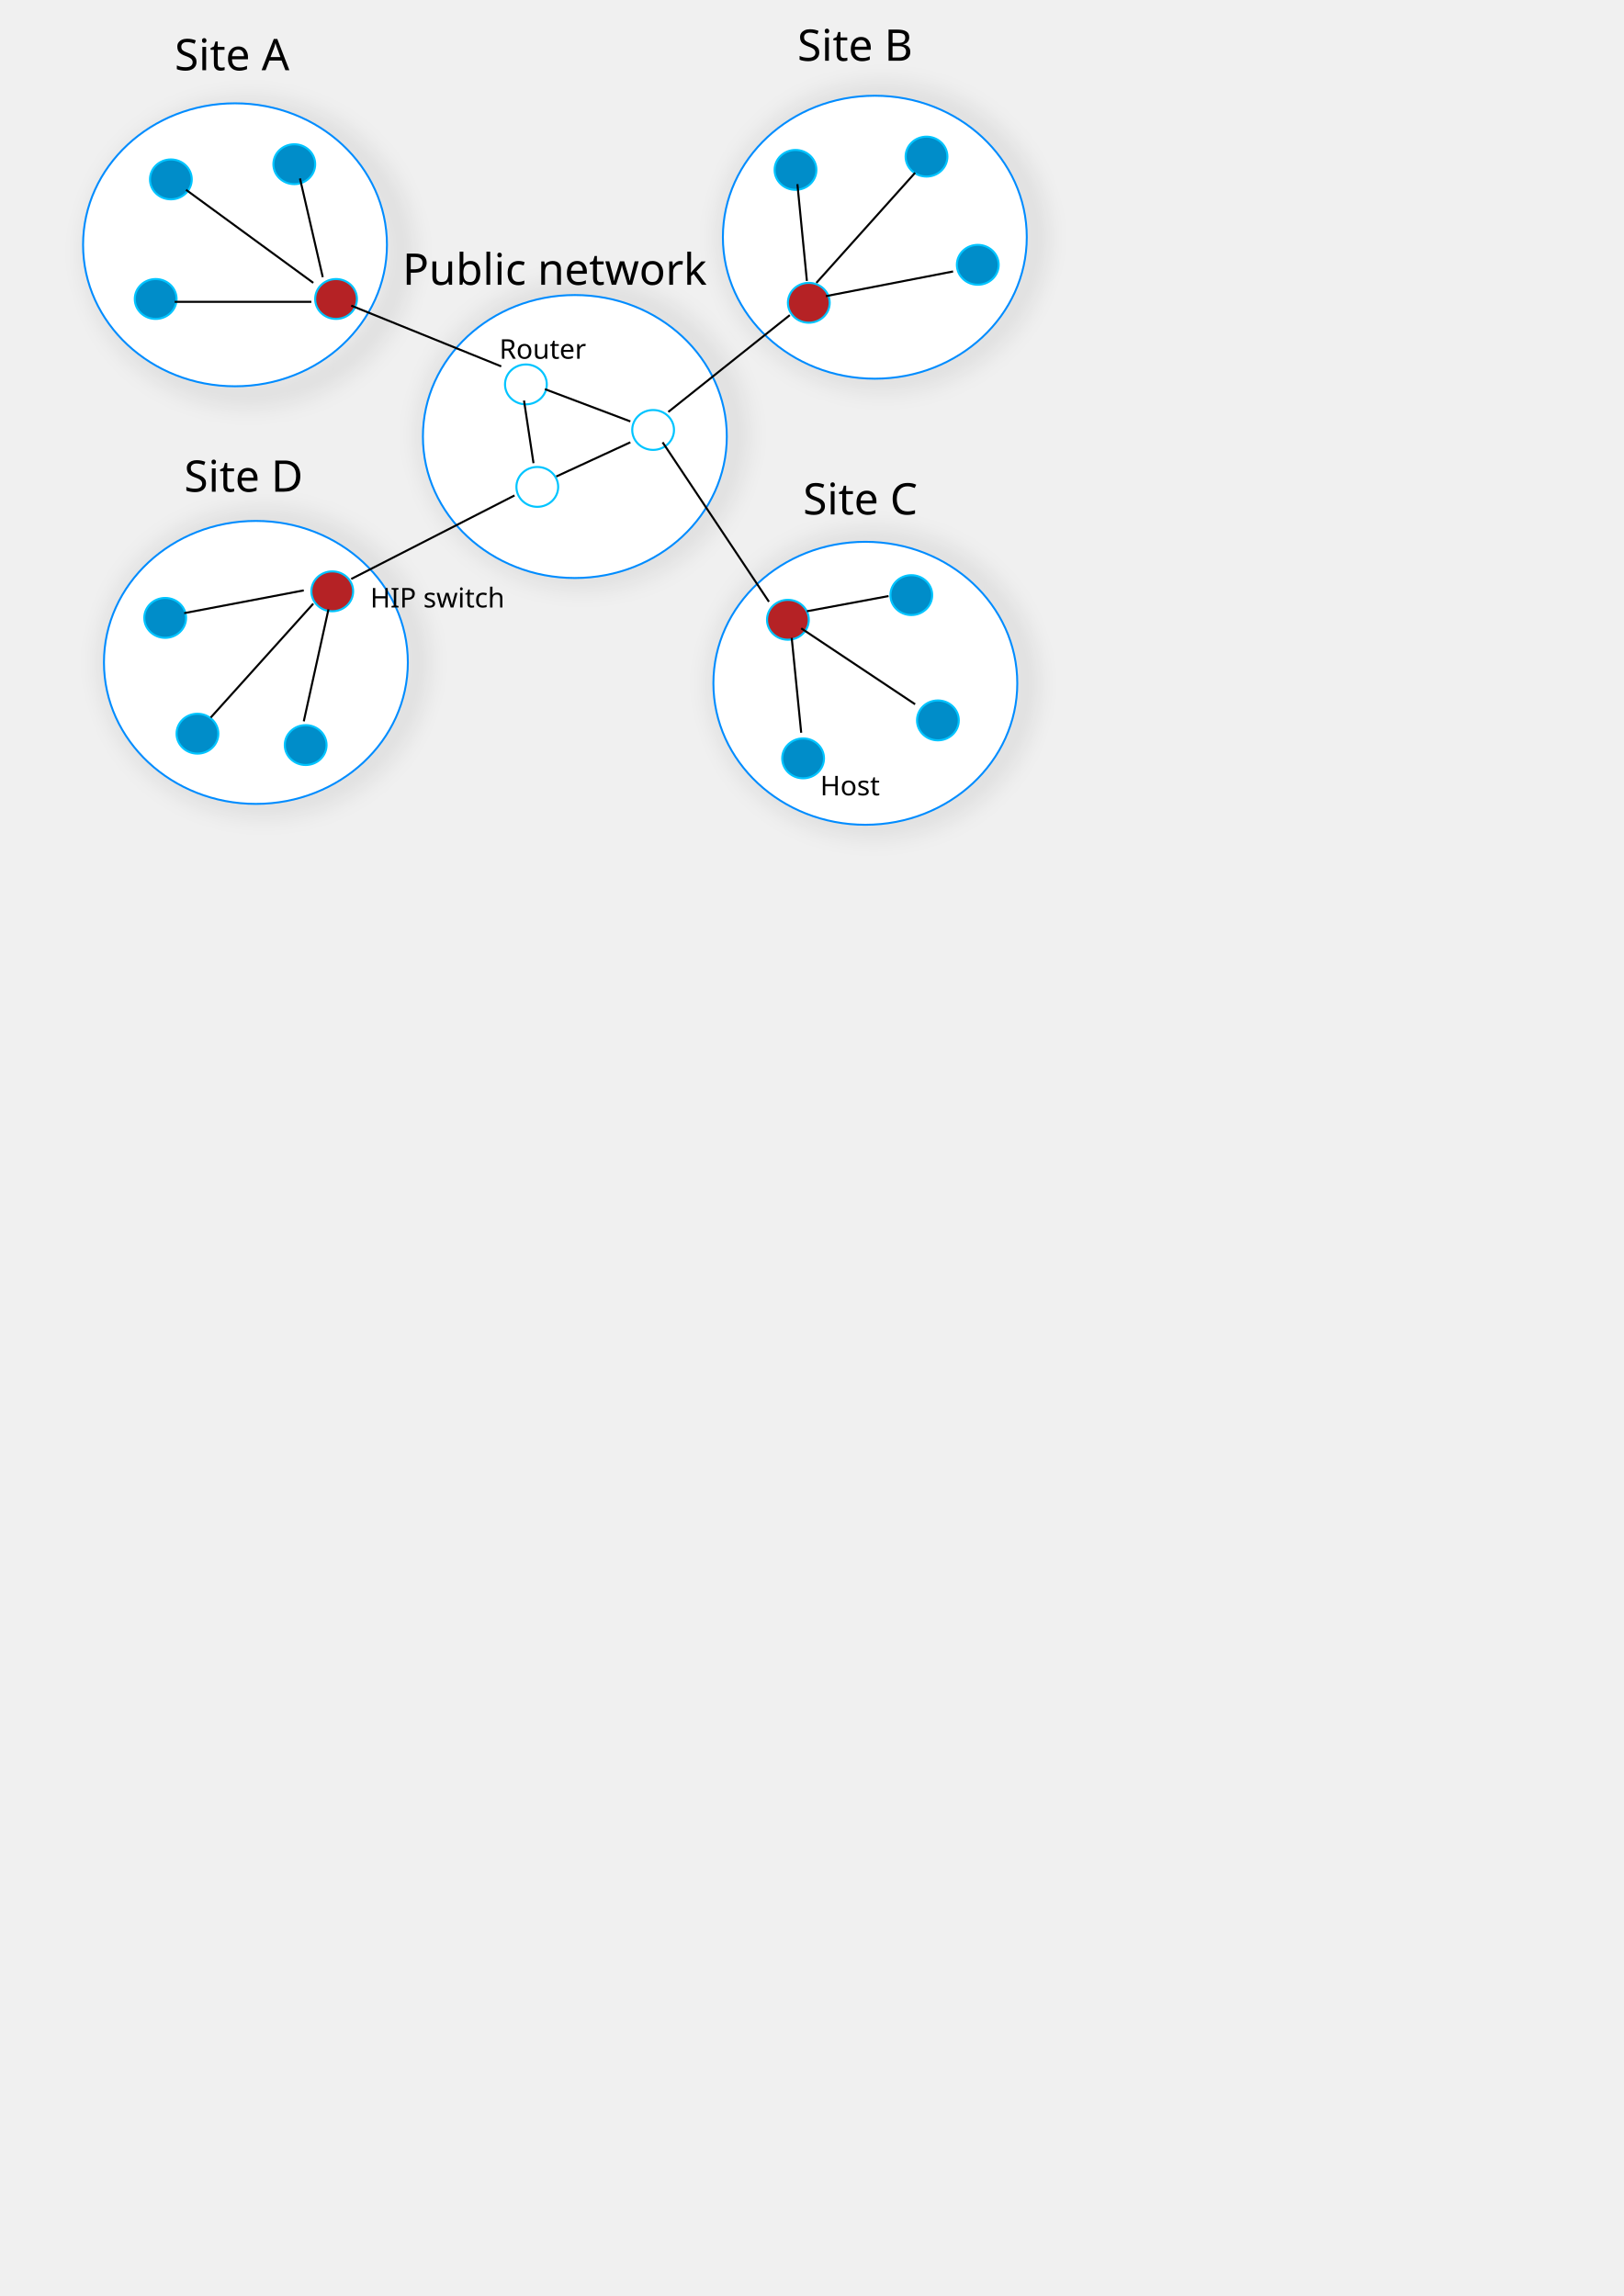
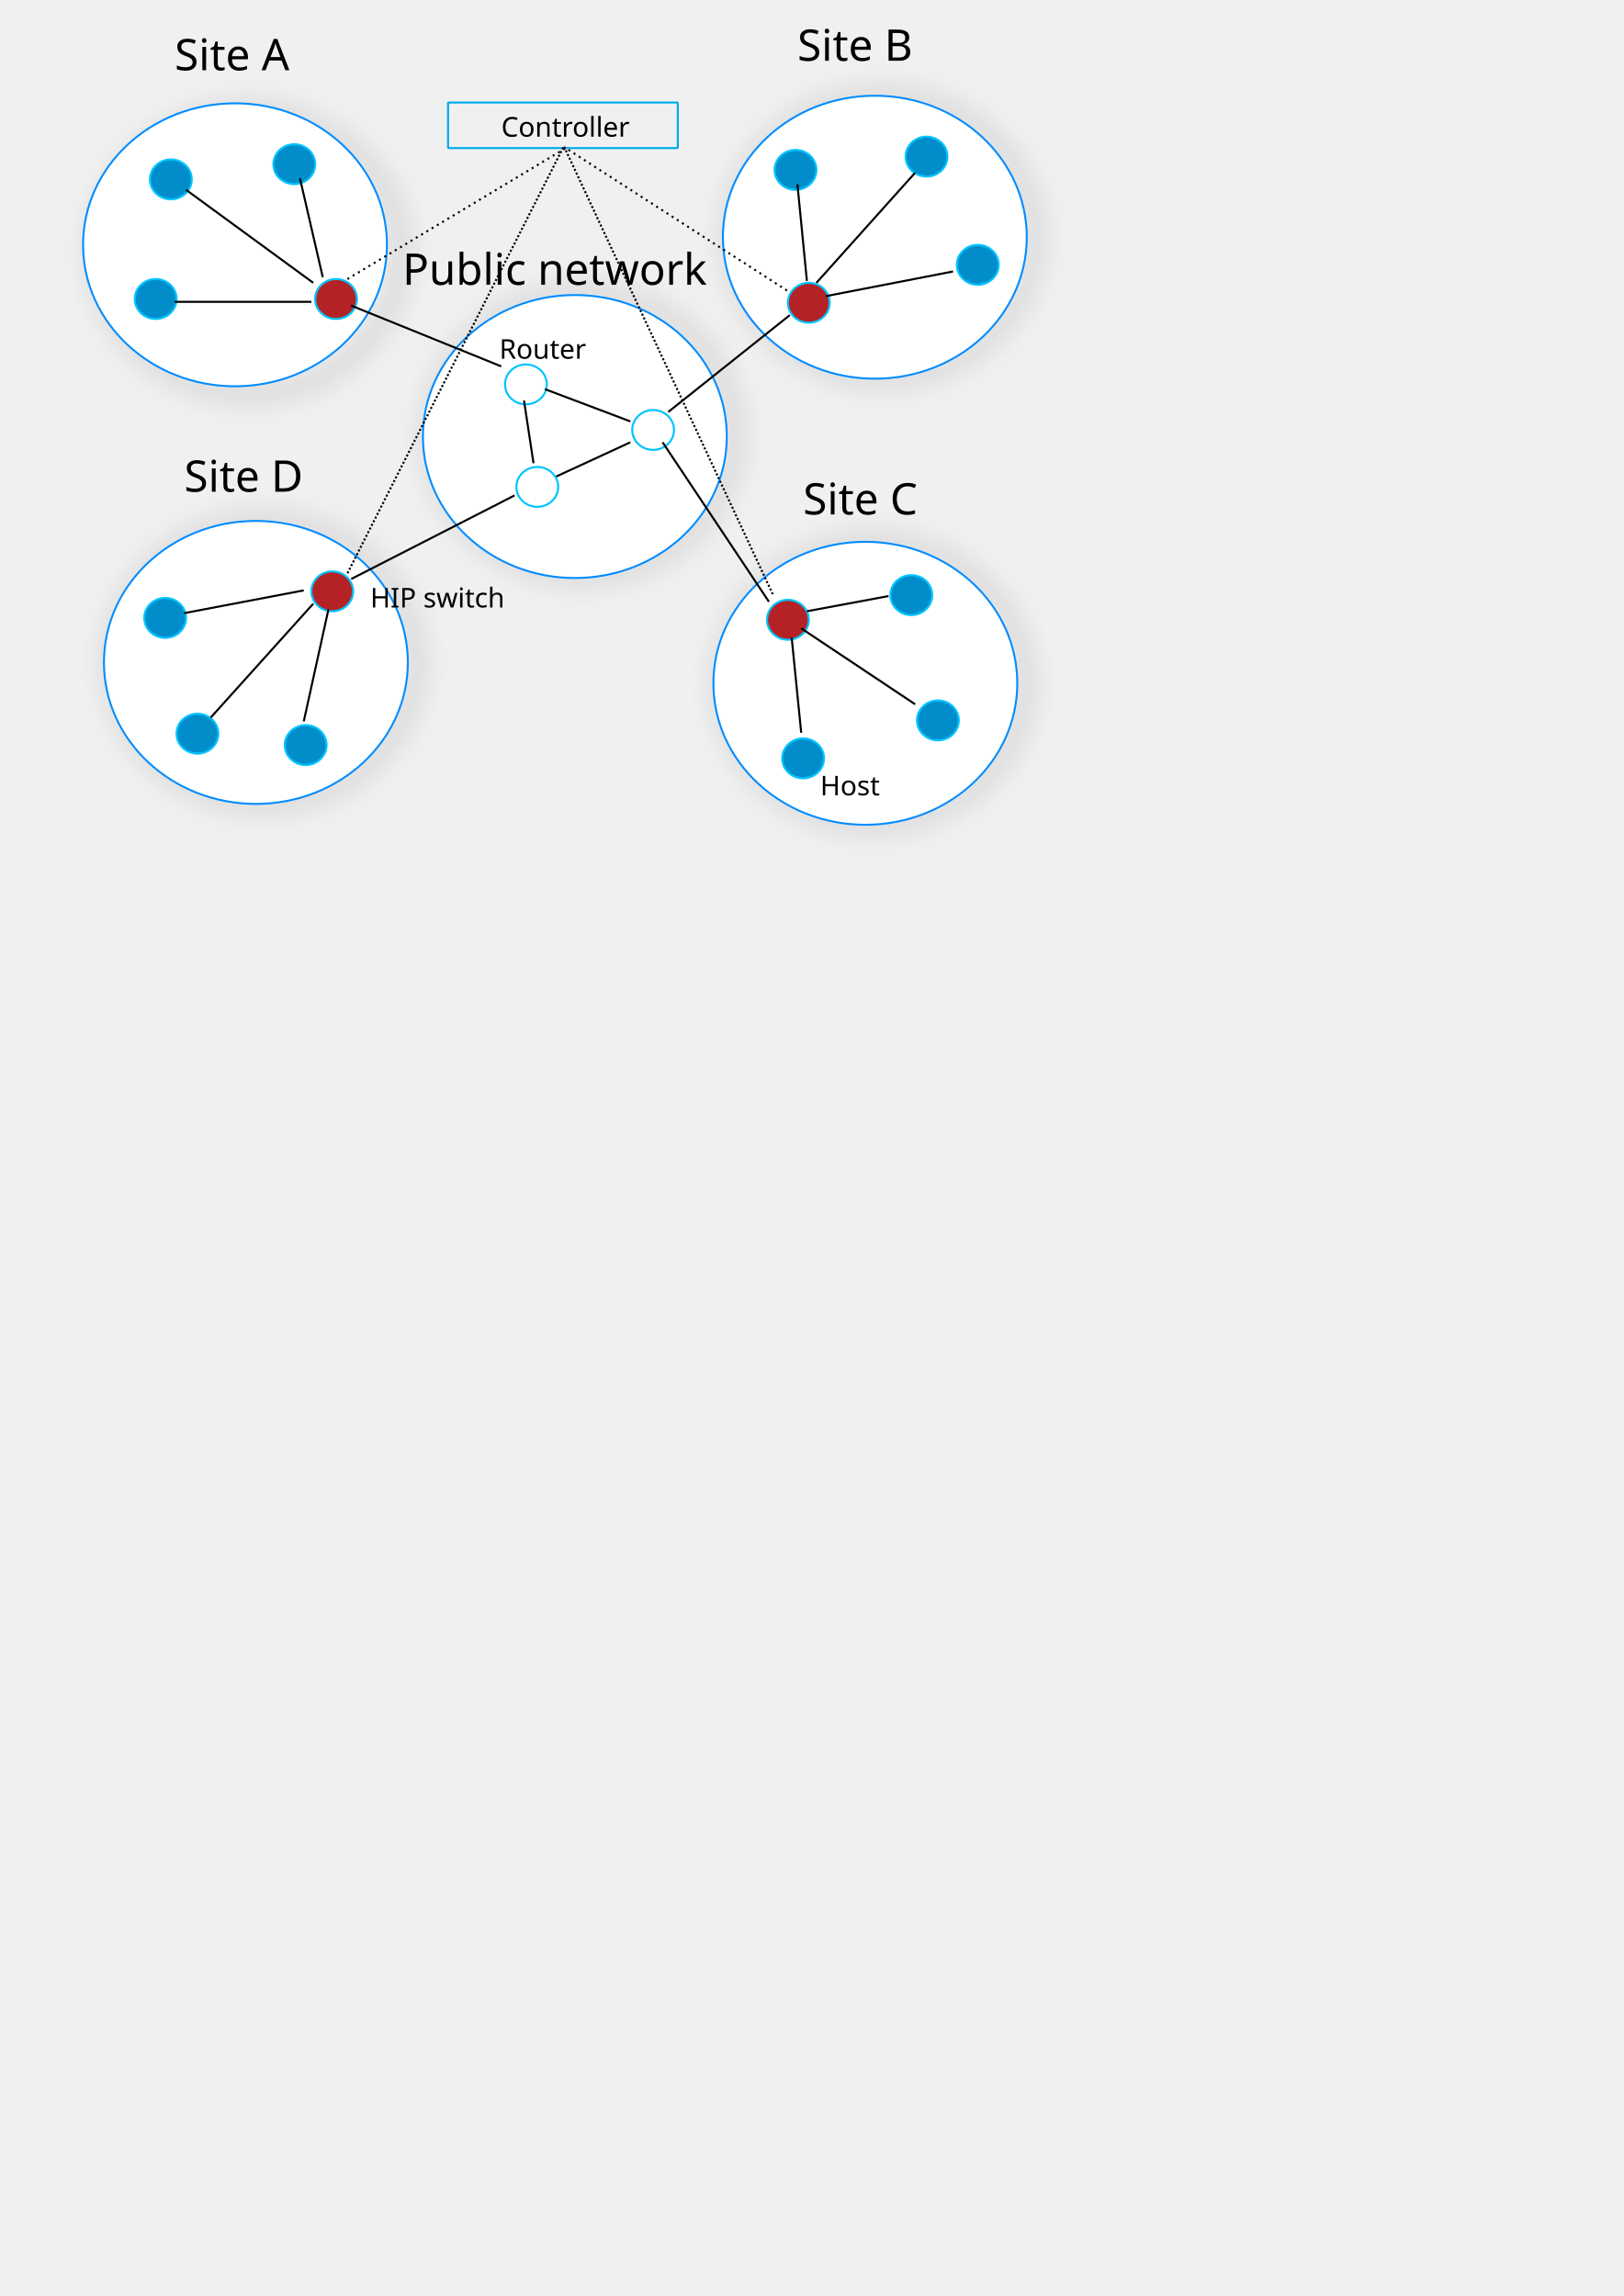
<svg xmlns="http://www.w3.org/2000/svg" width="210mm" height="297mm" viewBox="0 0 210 297" version="1.1" id="svg1">
  <defs id="defs1">
    <filter style="color-interpolation-filters:sRGB" id="filter7" x="-0.108" y="-0.116" width="1.216" height="1.232">
      <feGaussianBlur stdDeviation="1.718" id="feGaussianBlur7" />
    </filter>
  </defs>
  <g id="layer1">
    <text xml:space="preserve" style="font-size:5.644px;line-height:1.25;font-family:sans-serif;stroke-width:0.265" x="22.591" y="9.085" id="text8">
      <tspan id="tspan8" style="font-size:5.644px;stroke-width:0.265" x="22.591" y="9.085">Site A</tspan>
    </text>
    <ellipse style="mix-blend-mode:normal;fill:none;fill-opacity:1;stroke:#000000;stroke-width:0.25;stroke-opacity:1;filter:url(#filter7)" id="ellipse9" cx="114.182" cy="30.691" rx="19.651" ry="18.301" />
    <ellipse style="fill:#ffffff;fill-opacity:1;stroke:#008cff;stroke-width:0.25;stroke-opacity:1" id="ellipse10" cx="113.146" cy="30.684" rx="19.651" ry="18.301" />
    <ellipse style="mix-blend-mode:normal;fill:none;fill-opacity:1;stroke:#000000;stroke-width:0.25;stroke-opacity:1;filter:url(#filter7)" id="ellipse11" cx="112.954" cy="88.396" rx="19.651" ry="18.301" />
    <ellipse style="fill:#ffffff;fill-opacity:1;stroke:#008cff;stroke-width:0.25;stroke-opacity:1" id="ellipse12" cx="111.918" cy="88.388" rx="19.651" ry="18.301" />
    <ellipse style="mix-blend-mode:normal;fill:none;fill-opacity:1;stroke:#000000;stroke-width:0.25;stroke-opacity:1;filter:url(#filter7)" id="ellipse13" cx="32.167" cy="32.656" rx="19.651" ry="18.301" />
    <ellipse style="fill:#ffffff;fill-opacity:1;stroke:#008cff;stroke-width:0.25;stroke-opacity:1" id="ellipse14" cx="30.395" cy="31.666" rx="19.651" ry="18.301" />
    <ellipse style="opacity:1;fill:#008dc9;fill-opacity:1;stroke:#00c4ff;stroke-width:0.265" id="path1" cx="22.1" cy="23.205" rx="2.701" ry="2.578" />
    <ellipse style="opacity:1;fill:#008dc9;fill-opacity:1;stroke:#00c4ff;stroke-width:0.265" id="ellipse8" cx="38.061" cy="21.24" rx="2.701" ry="2.578" />
    <ellipse style="mix-blend-mode:normal;fill:none;fill-opacity:1;stroke:#000000;stroke-width:0.25;stroke-opacity:1;filter:url(#filter7)" id="ellipse15" cx="75.384" cy="56.229" rx="19.651" ry="18.301" />
    <ellipse style="fill:#ffffff;fill-opacity:1;stroke:#008cff;stroke-width:0.25;stroke-opacity:1" id="ellipse16" cx="74.349" cy="56.467" rx="19.651" ry="18.301" />
    <ellipse style="mix-blend-mode:normal;fill:none;fill-opacity:1;stroke:#000000;stroke-width:0.25;stroke-opacity:1;filter:url(#filter7)" id="ellipse17" cx="34.132" cy="85.695" rx="19.651" ry="18.301" />
    <ellipse style="fill:#ffffff;fill-opacity:1;stroke:#008cff;stroke-width:0.25;stroke-opacity:1" id="ellipse18" cx="33.096" cy="85.687" rx="19.651" ry="18.301" />
    <ellipse style="opacity:1;fill:#008dc9;fill-opacity:1;stroke:#00c4ff;stroke-width:0.265" id="ellipse19" cx="20.135" cy="38.675" rx="2.701" ry="2.578" />
    <text xml:space="preserve" style="font-size:5.644px;line-height:1.25;font-family:sans-serif;stroke-width:0.265" x="103.132" y="7.858" id="text19">
      <tspan id="tspan19" style="font-size:5.644px;stroke-width:0.265" x="103.132" y="7.858">Site B</tspan>
    </text>
    <text xml:space="preserve" style="font-size:5.644px;line-height:1.25;font-family:sans-serif;stroke-width:0.265" x="103.869" y="66.545" id="text20">
      <tspan id="tspan20" style="font-size:5.644px;stroke-width:0.265" x="103.869" y="66.545">Site C</tspan>
    </text>
    <text xml:space="preserve" style="font-size:5.644px;line-height:1.25;font-family:sans-serif;stroke-width:0.265" x="23.819" y="63.598" id="text21">
      <tspan id="tspan21" style="font-size:5.644px;stroke-width:0.265" x="23.819" y="63.598">Site D</tspan>
    </text>
    <ellipse style="opacity:1;fill:#008dc9;fill-opacity:1;stroke:#00c4ff;stroke-width:0.265" id="ellipse21" cx="25.537" cy="94.906" rx="2.701" ry="2.578" />
    <ellipse style="opacity:1;fill:#008dc9;fill-opacity:1;stroke:#00c4ff;stroke-width:0.265" id="ellipse22" cx="21.363" cy="79.927" rx="2.701" ry="2.578" />
    <ellipse style="opacity:1;fill:#008dc9;fill-opacity:1;stroke:#00c4ff;stroke-width:0.265" id="ellipse23" cx="39.534" cy="96.379" rx="2.701" ry="2.578" />
    <ellipse style="opacity:1;fill:#008dc9;fill-opacity:1;stroke:#00c4ff;stroke-width:0.265" id="ellipse24" cx="121.303" cy="93.187" rx="2.701" ry="2.578" />
    <ellipse style="opacity:1;fill:#008dc9;fill-opacity:1;stroke:#00c4ff;stroke-width:0.265" id="ellipse25" cx="117.865" cy="76.981" rx="2.701" ry="2.578" />
    <ellipse style="opacity:1;fill:#008dc9;fill-opacity:1;stroke:#00c4ff;stroke-width:0.265" id="ellipse26" cx="103.869" cy="98.098" rx="2.701" ry="2.578" />
    <ellipse style="opacity:1;fill:#008dc9;fill-opacity:1;stroke:#00c4ff;stroke-width:0.265" id="ellipse27" cx="102.886" cy="21.977" rx="2.701" ry="2.578" />
    <ellipse style="opacity:1;fill:#008dc9;fill-opacity:1;stroke:#00c4ff;stroke-width:0.265" id="ellipse28" cx="119.83" cy="20.258" rx="2.701" ry="2.578" />
    <ellipse style="opacity:1;fill:#008dc9;fill-opacity:1;stroke:#00c4ff;stroke-width:0.265" id="ellipse29" cx="126.46" cy="34.255" rx="2.701" ry="2.578" />
    <ellipse style="opacity:1;fill:none;fill-opacity:1;stroke:#00c4ff;stroke-width:0.265" id="ellipse30" cx="68.018" cy="49.724" rx="2.701" ry="2.578" />
    <ellipse style="opacity:1;fill:none;fill-opacity:1;stroke:#00c4ff;stroke-width:0.265" id="ellipse31" cx="69.491" cy="62.984" rx="2.701" ry="2.578" />
    <ellipse style="opacity:1;fill:none;fill-opacity:1;stroke:#00c4ff;stroke-width:0.265" id="ellipse32" cx="84.47" cy="55.618" rx="2.701" ry="2.578" />
    <ellipse style="opacity:1;fill:#b52225;fill-opacity:1;stroke:#00c4ff;stroke-width:0.265" id="ellipse33" cx="42.972" cy="76.49" rx="2.701" ry="2.578" />
    <ellipse style="opacity:1;fill:#b52225;fill-opacity:1;stroke:#00c4ff;stroke-width:0.265" id="ellipse34" cx="43.463" cy="38.675" rx="2.701" ry="2.578" />
    <ellipse style="opacity:1;fill:#b52225;fill-opacity:1;stroke:#00c4ff;stroke-width:0.265" id="ellipse35" cx="104.605" cy="39.166" rx="2.701" ry="2.578" />
    <ellipse style="opacity:1;fill:#b52225;fill-opacity:1;stroke:#00c4ff;stroke-width:0.265" id="ellipse36" cx="101.904" cy="80.173" rx="2.701" ry="2.578" />
    <path style="fill:none;stroke:#000000;stroke-width:0.265px;stroke-linecap:butt;stroke-linejoin:miter;stroke-opacity:1" d="M 24.064,24.555 40.516,36.587" id="path36" />
    <path style="fill:none;stroke:#000000;stroke-width:0.265px;stroke-linecap:butt;stroke-linejoin:miter;stroke-opacity:1" d="m 70.474,50.338 11.05,4.174" id="path37" />
    <path style="fill:none;stroke:#000000;stroke-width:0.265px;stroke-linecap:butt;stroke-linejoin:miter;stroke-opacity:1" d="m 67.772,51.812 1.228,8.103" id="path38" />
    <path style="fill:none;stroke:#000000;stroke-width:0.265px;stroke-linecap:butt;stroke-linejoin:miter;stroke-opacity:1" d="m 71.947,61.634 9.577,-4.42" id="path39" />
    <path style="fill:none;stroke:#000000;stroke-width:0.265px;stroke-linecap:butt;stroke-linejoin:miter;stroke-opacity:1" d="M 86.434,53.285 102.15,40.762" id="path40" />
    <path style="fill:none;stroke:#000000;stroke-width:0.265px;stroke-linecap:butt;stroke-linejoin:miter;stroke-opacity:1" d="M 64.826,47.392 45.427,39.534" id="path41" />
    <path style="fill:none;stroke:#000000;stroke-width:0.265px;stroke-linecap:butt;stroke-linejoin:miter;stroke-opacity:1" d="M 66.545,64.089 45.427,74.893" id="path42" />
    <path style="fill:none;stroke:#000000;stroke-width:0.265px;stroke-linecap:butt;stroke-linejoin:miter;stroke-opacity:1" d="M 85.698,57.214 99.449,77.84" id="path43" />
    <path style="fill:none;stroke:#000000;stroke-width:0.265px;stroke-linecap:butt;stroke-linejoin:miter;stroke-opacity:1" d="m 104.36,79.068 10.559,-1.964" id="path44" />
    <path style="fill:none;stroke:#000000;stroke-width:0.265px;stroke-linecap:butt;stroke-linejoin:miter;stroke-opacity:1" d="m 102.395,82.506 1.228,12.278" id="path45" />
    <path style="fill:none;stroke:#000000;stroke-width:0.265px;stroke-linecap:butt;stroke-linejoin:miter;stroke-opacity:1" d="m 103.623,81.278 14.733,9.822" id="path46" />
    <path style="fill:none;stroke:#000000;stroke-width:0.265px;stroke-linecap:butt;stroke-linejoin:miter;stroke-opacity:1" d="M 104.36,36.342 103.132,23.819" id="path47" />
    <path style="fill:none;stroke:#000000;stroke-width:0.265px;stroke-linecap:butt;stroke-linejoin:miter;stroke-opacity:1" d="M 105.588,36.587 118.356,22.345" id="path48" />
    <path style="fill:none;stroke:#000000;stroke-width:0.265px;stroke-linecap:butt;stroke-linejoin:miter;stroke-opacity:1" d="m 106.815,38.306 16.452,-3.192" id="path49" />
    <path style="fill:none;stroke:#000000;stroke-width:0.265px;stroke-linecap:butt;stroke-linejoin:miter;stroke-opacity:1" d="M 41.744,35.851 38.797,23.082" id="path50" />
    <path style="fill:none;stroke:#000000;stroke-width:0.265px;stroke-linecap:butt;stroke-linejoin:miter;stroke-opacity:1" d="M 40.271,39.043 H 22.591" id="path51" />
    <path style="fill:none;stroke:#000000;stroke-width:0.265px;stroke-linecap:butt;stroke-linejoin:miter;stroke-opacity:1" d="M 39.288,76.367 23.819,79.313" id="path52" />
    <path style="fill:none;stroke:#000000;stroke-width:0.265px;stroke-linecap:butt;stroke-linejoin:miter;stroke-opacity:1" d="M 27.256,92.819 40.516,78.086" id="path53" />
    <path style="fill:none;stroke:#000000;stroke-width:0.265px;stroke-linecap:butt;stroke-linejoin:miter;stroke-opacity:1" d="M 39.288,93.31 42.481,78.822" id="path54" />
    <text xml:space="preserve" style="font-size:5.644px;line-height:1.25;font-family:sans-serif;stroke-width:0.265" x="52.057" y="36.833" id="text54">
      <tspan id="tspan54" style="font-size:5.644px;stroke-width:0.265" x="52.057" y="36.833">Public network</tspan>
    </text>
    <text xml:space="preserve" style="font-size:3.528px;line-height:1.25;font-family:sans-serif;stroke-width:0.265" x="47.883" y="78.577" id="text55">
      <tspan id="tspan55" style="stroke-width:0.265" x="47.883" y="78.577">HIP switch</tspan>
    </text>
    <text xml:space="preserve" style="font-size:3.528px;line-height:1.25;font-family:sans-serif;stroke-width:0.265" x="64.58" y="46.409" id="text56">
      <tspan id="tspan56" style="stroke-width:0.265" x="64.58" y="46.409">Router</tspan>
    </text>
    <text xml:space="preserve" style="font-size:3.528px;line-height:1.25;font-family:sans-serif;stroke-width:0.265" x="106.079" y="102.886" id="text57">
      <tspan id="tspan57" style="stroke-width:0.265" x="106.079" y="102.886">Host</tspan>
    </text>
+     <rect style="fill:none;stroke:#00ade9;stroke-width:0.265" id="rect1" width="29.712" height="5.893" x="57.95" y="13.26" ry="0.07" />
+     <text xml:space="preserve" style="font-size:3.528px;line-height:1.25;font-family:sans-serif;stroke-width:0.265" x="64.826" y="17.68" id="text1">
+       <tspan id="tspan1" style="stroke-width:0.265" x="64.826" y="17.68">Controller</tspan>
+     </text>
+     <path style="fill:none;stroke:#000000;stroke-width:0.265px;stroke-linecap:butt;stroke-linejoin:miter;stroke-opacity:1;stroke-dasharray:0.265,0.529;stroke-dashoffset:0" d="M 44.936,36.096 73.175,19.153 102.15,37.815" id="path2" />
+     <path style="fill:none;stroke:#000000;stroke-width:0.265px;stroke-linecap:butt;stroke-linejoin:miter;stroke-opacity:1;stroke-dasharray:0.265,0.265;stroke-dashoffset:0" d="M 99.94,76.858 72.929,18.908 44.936,74.157" id="path3" />
  </g>
</svg>
